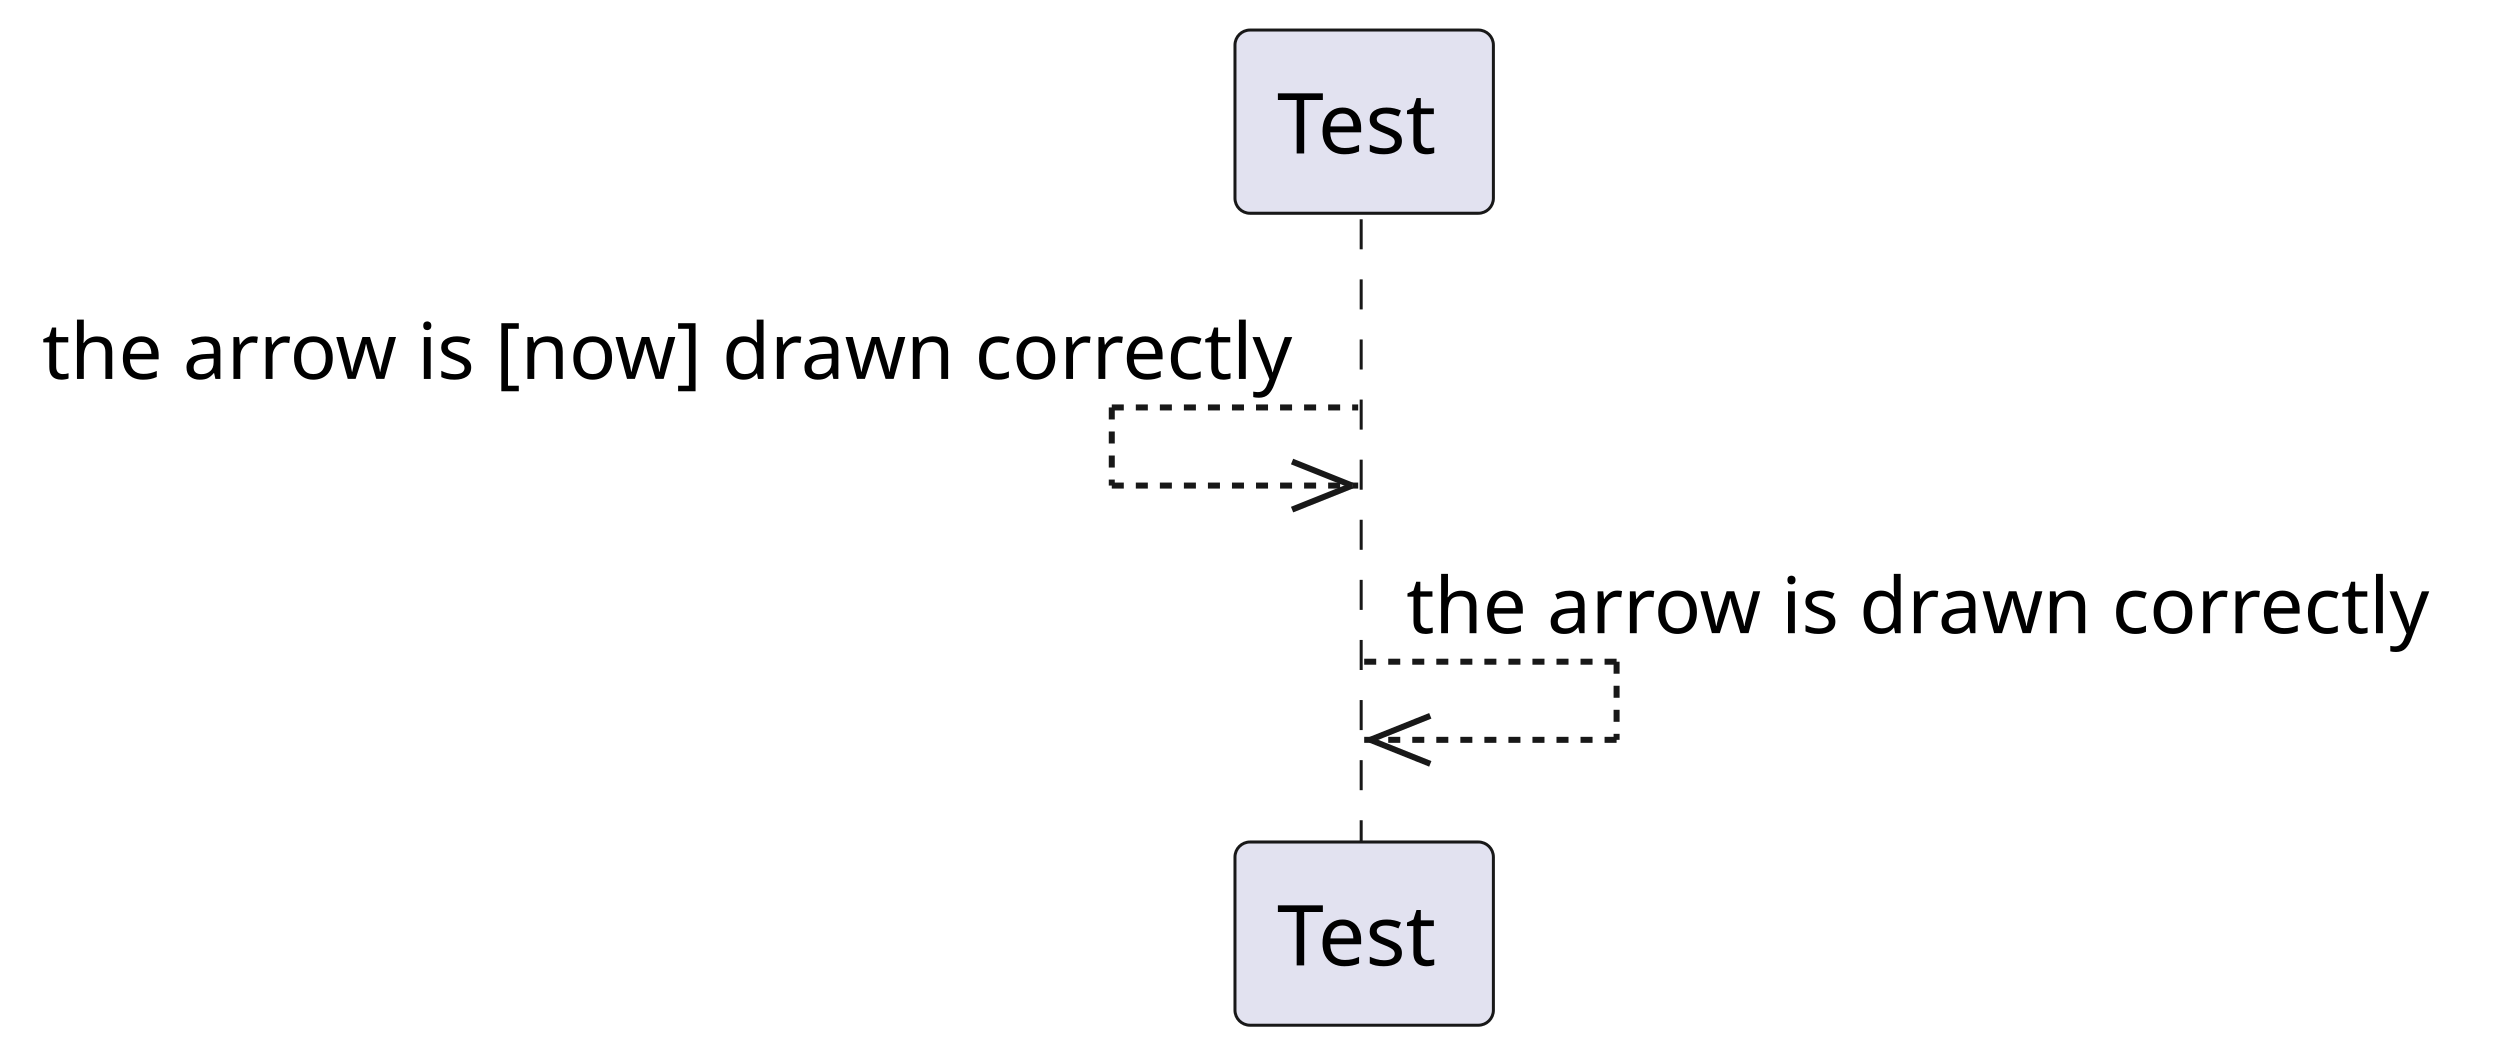
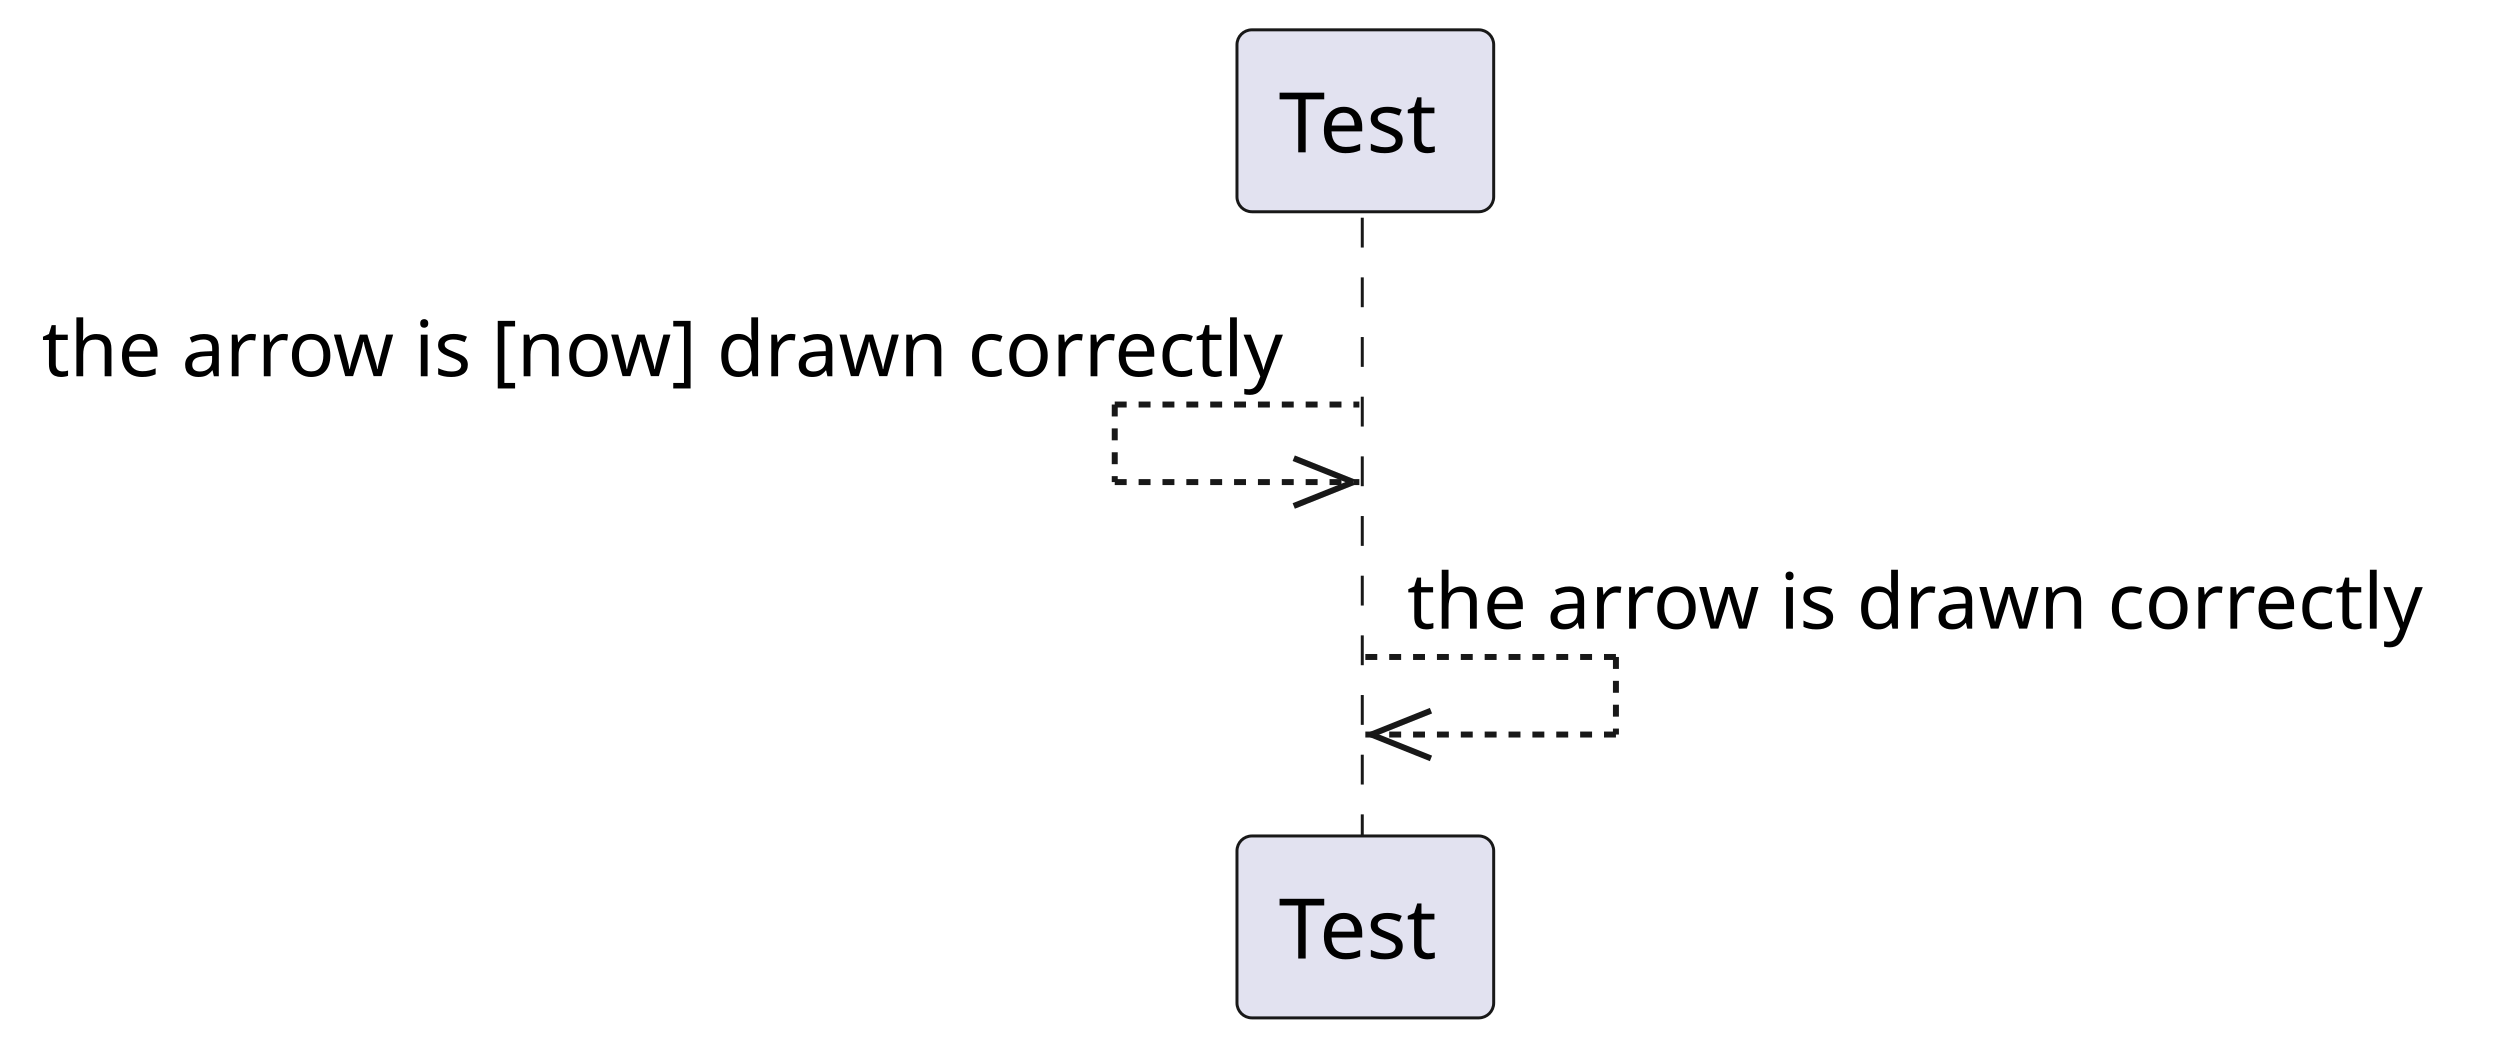
- <svg xmlns="http://www.w3.org/2000/svg" contentStyleType="text/css" height="176px" preserveAspectRatio="none" style="width:416px;height:176px;background:#FFFFFF;" version="1.1" viewBox="0 0 416 176" width="416px" zoomAndPan="magnify">
+ <svg xmlns="http://www.w3.org/2000/svg" contentStyleType="text/css" height="176px" preserveAspectRatio="none" style="width:419px;height:176px;background:#FFFFFF;" version="1.1" viewBox="0 0 419 176" width="419px" zoomAndPan="magnify">
  <defs />
  <g>
-     <line style="stroke:#181818;stroke-width:0.5;stroke-dasharray:5.0,5.0;" x1="226.5" x2="226.5" y1="36.488" y2="141.109" />
-     <rect fill="#E2E2F0" height="30.488" rx="2.5" ry="2.5" style="stroke:#181818;stroke-width:0.5;" width="43" x="205.5" y="5" />
-     <text fill="#000000" font-family="sans-serif" font-size="14" lengthAdjust="spacing" textLength="29" x="212.5" y="25.535">Test</text>
-     <rect fill="#E2E2F0" height="30.488" rx="2.5" ry="2.5" style="stroke:#181818;stroke-width:0.5;" width="43" x="205.5" y="140.109" />
-     <text fill="#000000" font-family="sans-serif" font-size="14" lengthAdjust="spacing" textLength="29" x="212.5" y="160.644">Test</text>
-     <line style="stroke:#181818;stroke-width:1.0;stroke-dasharray:2.0,2.0;" x1="185" x2="226" y1="67.799" y2="67.799" />
-     <line style="stroke:#181818;stroke-width:1.0;stroke-dasharray:2.0,2.0;" x1="185" x2="185" y1="67.799" y2="80.799" />
-     <line style="stroke:#181818;stroke-width:1.0;stroke-dasharray:2.0,2.0;" x1="185" x2="226" y1="80.799" y2="80.799" />
-     <line style="stroke:#181818;stroke-width:1.0;" x1="225" x2="215" y1="80.799" y2="76.799" />
-     <line style="stroke:#181818;stroke-width:1.0;" x1="225" x2="215" y1="80.799" y2="84.799" />
-     <text fill="#000000" font-family="sans-serif" font-size="13" lengthAdjust="spacing" textLength="213" x="7" y="63.057">the arrow is [now] drawn correctly</text>
-     <line style="stroke:#181818;stroke-width:1.0;stroke-dasharray:2.0,2.0;" x1="227" x2="269" y1="110.109" y2="110.109" />
-     <line style="stroke:#181818;stroke-width:1.0;stroke-dasharray:2.0,2.0;" x1="269" x2="269" y1="110.109" y2="123.109" />
-     <line style="stroke:#181818;stroke-width:1.0;stroke-dasharray:2.0,2.0;" x1="227" x2="269" y1="123.109" y2="123.109" />
-     <line style="stroke:#181818;stroke-width:1.0;" x1="228" x2="238" y1="123.109" y2="119.109" />
-     <line style="stroke:#181818;stroke-width:1.0;" x1="228" x2="238" y1="123.109" y2="127.109" />
-     <text fill="#000000" font-family="sans-serif" font-size="13" lengthAdjust="spacing" textLength="175" x="234" y="105.367">the arrow is drawn correctly</text>
+     <line style="stroke:#181818;stroke-width:0.5;stroke-dasharray:5.0,5.0;" x1="228.317" x2="228.317" y1="36.488" y2="141.109" />
+     <rect fill="#E2E2F0" height="30.488" rx="2.5" ry="2.5" style="stroke:#181818;stroke-width:0.5;" width="43.025" x="207.317" y="5" />
+     <text fill="#000000" font-family="sans-serif" font-size="14" lengthAdjust="spacing" textLength="29.025" x="214.317" y="25.535">Test</text>
+     <rect fill="#E2E2F0" height="30.488" rx="2.5" ry="2.5" style="stroke:#181818;stroke-width:0.5;" width="43.025" x="207.317" y="140.109" />
+     <text fill="#000000" font-family="sans-serif" font-size="14" lengthAdjust="spacing" textLength="29.025" x="214.317" y="160.644">Test</text>
+     <line style="stroke:#181818;stroke-width:1.0;stroke-dasharray:2.0,2.0;" x1="186.83" x2="227.83" y1="67.799" y2="67.799" />
+     <line style="stroke:#181818;stroke-width:1.0;stroke-dasharray:2.0,2.0;" x1="186.83" x2="186.83" y1="67.799" y2="80.799" />
+     <line style="stroke:#181818;stroke-width:1.0;stroke-dasharray:2.0,2.0;" x1="186.83" x2="227.83" y1="80.799" y2="80.799" />
+     <line style="stroke:#181818;stroke-width:1.0;" x1="226.83" x2="216.83" y1="80.799" y2="76.799" />
+     <line style="stroke:#181818;stroke-width:1.0;" x1="226.83" x2="216.83" y1="80.799" y2="84.799" />
+     <text fill="#000000" font-family="sans-serif" font-size="13" lengthAdjust="spacing" textLength="214.83" x="7" y="63.057">the arrow is [now] drawn correctly</text>
+     <line style="stroke:#181818;stroke-width:1.0;stroke-dasharray:2.0,2.0;" x1="228.83" x2="270.83" y1="110.109" y2="110.109" />
+     <line style="stroke:#181818;stroke-width:1.0;stroke-dasharray:2.0,2.0;" x1="270.83" x2="270.83" y1="110.109" y2="123.109" />
+     <line style="stroke:#181818;stroke-width:1.0;stroke-dasharray:2.0,2.0;" x1="228.83" x2="270.83" y1="123.109" y2="123.109" />
+     <line style="stroke:#181818;stroke-width:1.0;" x1="229.83" x2="239.83" y1="123.109" y2="119.109" />
+     <line style="stroke:#181818;stroke-width:1.0;" x1="229.83" x2="239.83" y1="123.109" y2="127.109" />
+     <text fill="#000000" font-family="sans-serif" font-size="13" lengthAdjust="spacing" textLength="176.192" x="235.83" y="105.367">the arrow is drawn correctly</text>
  </g>
</svg>
